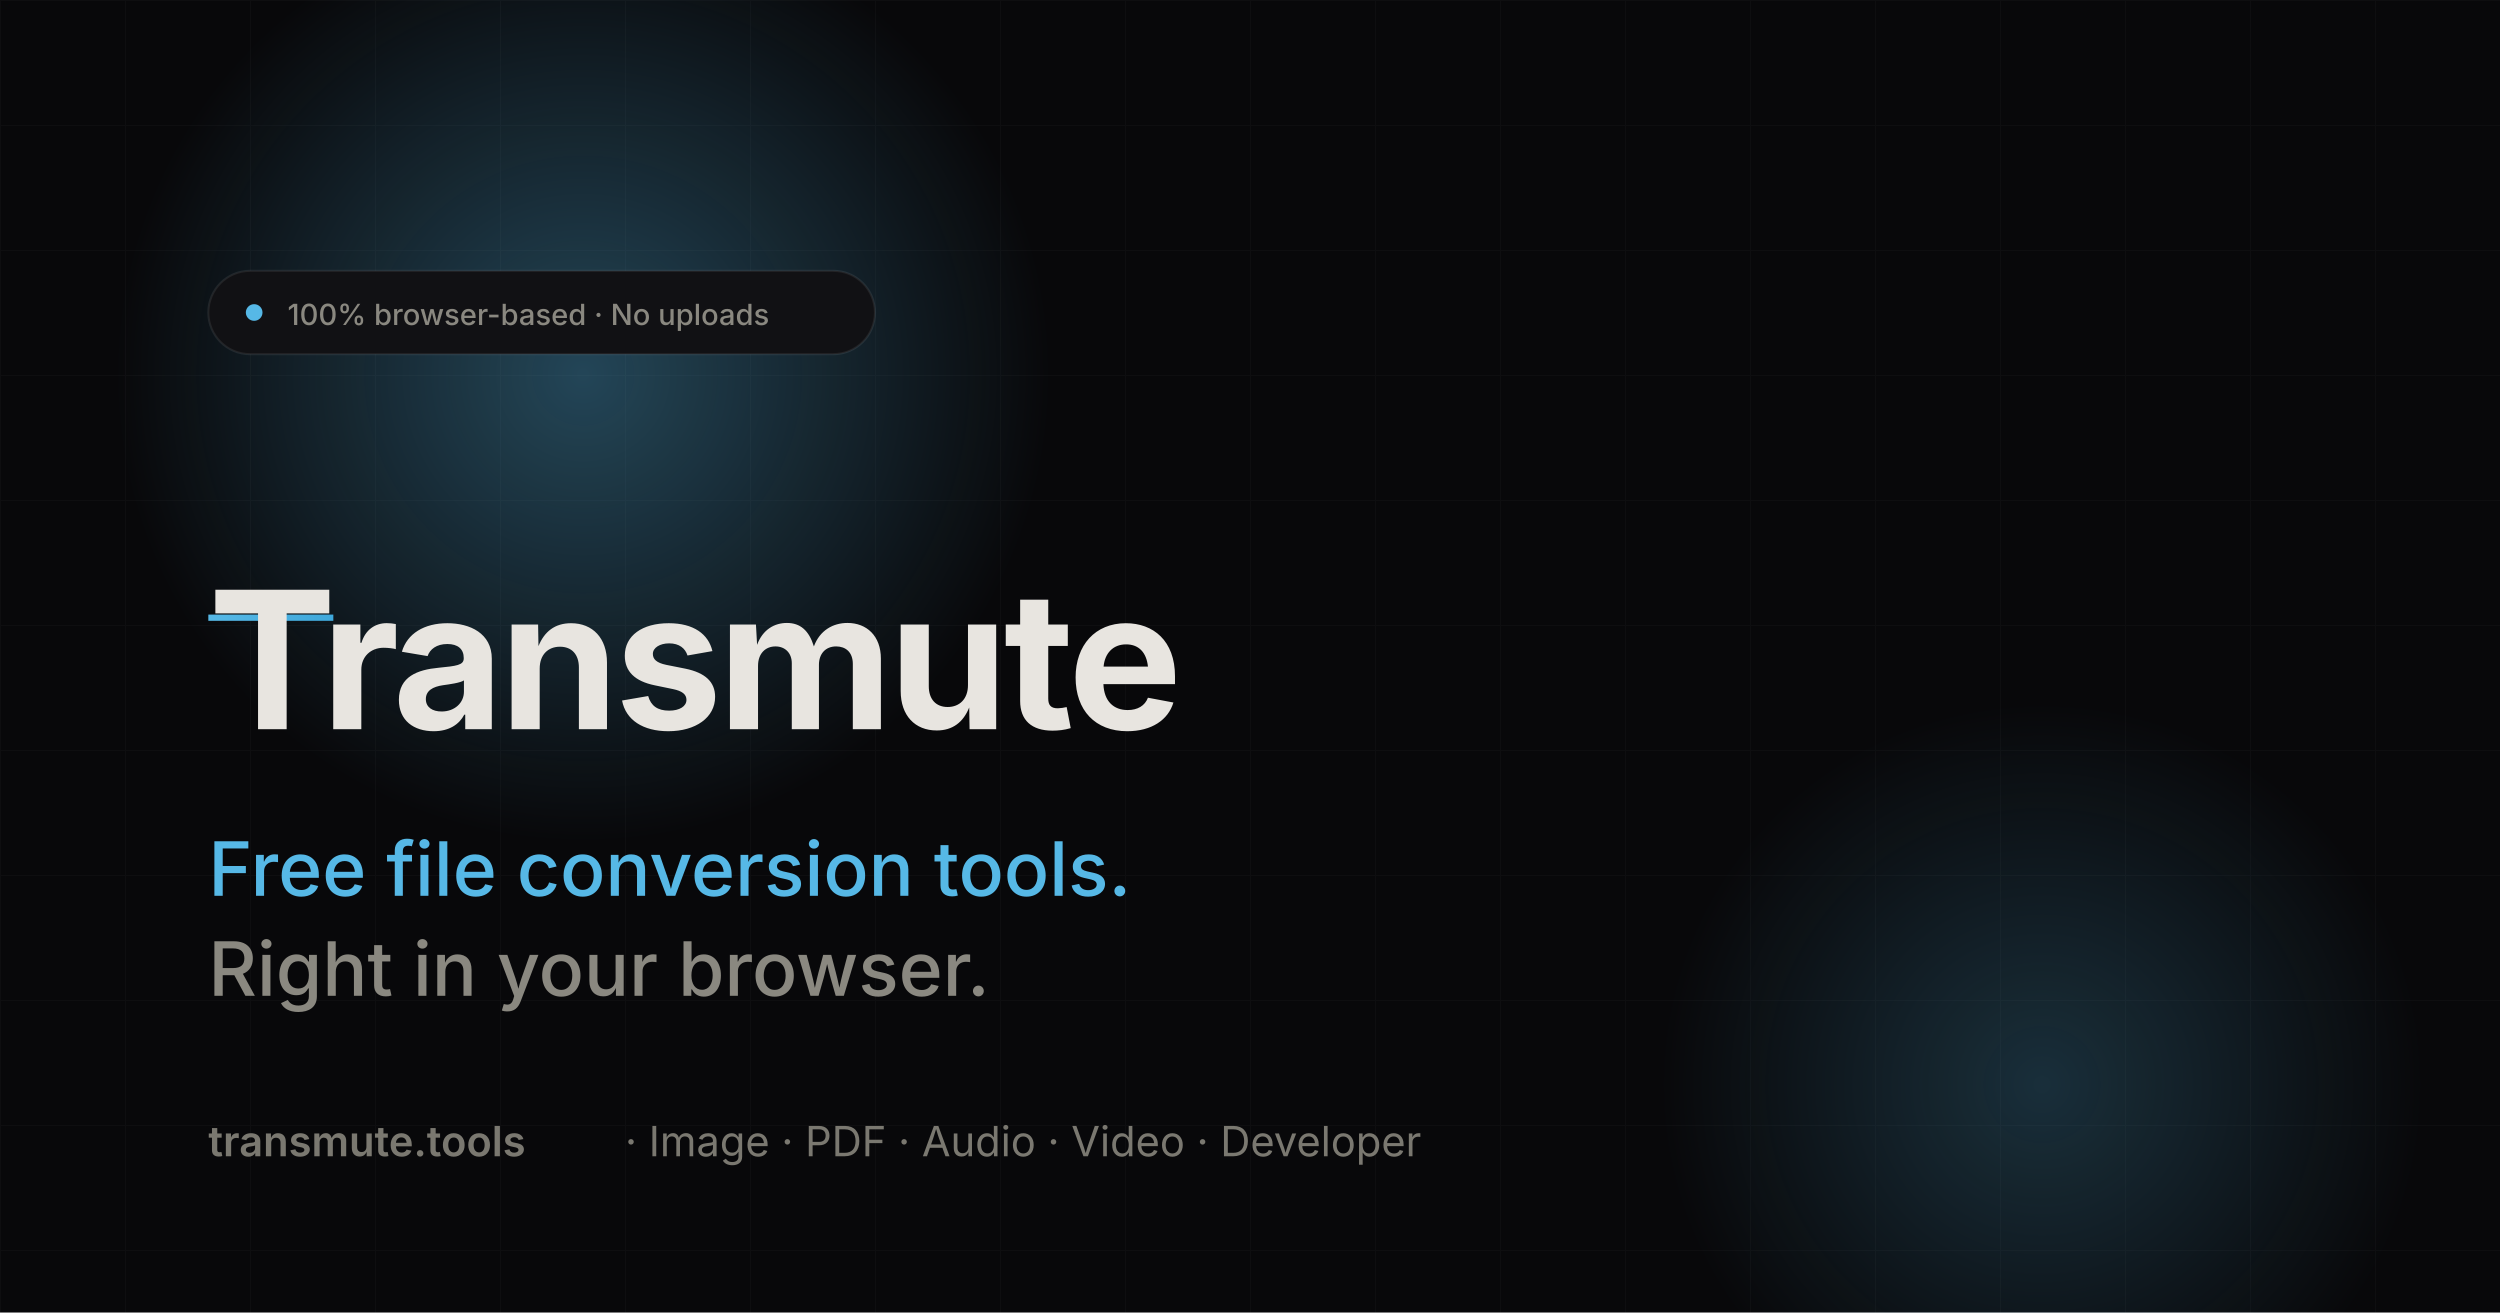
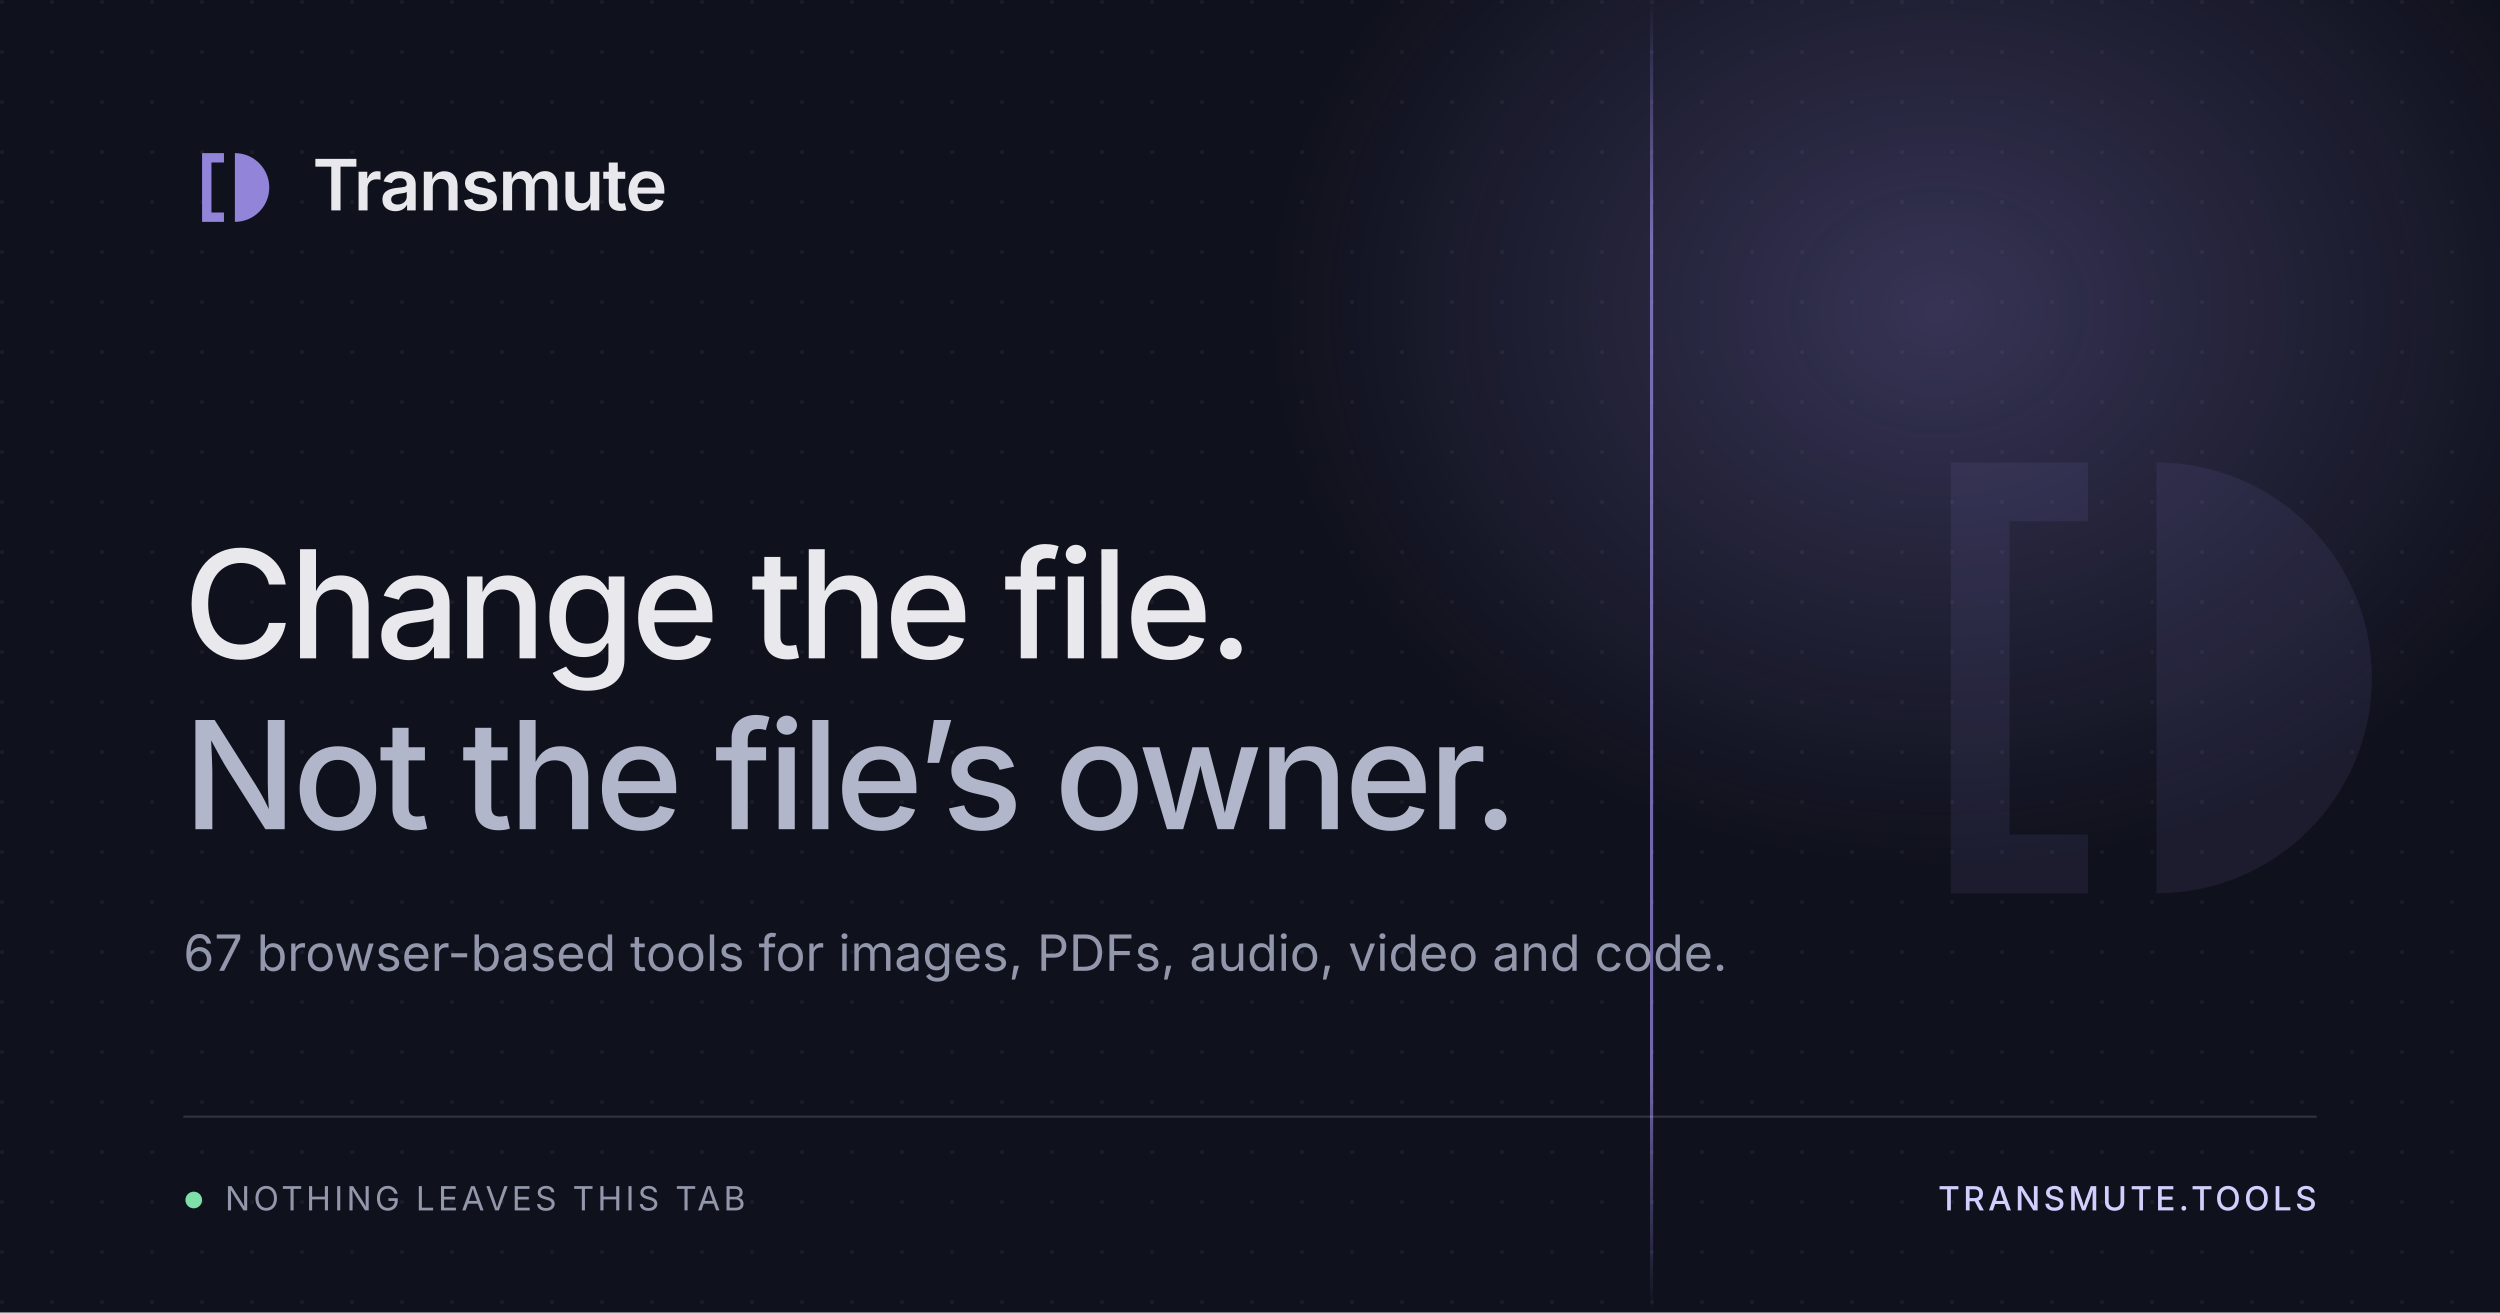
- <svg xmlns="http://www.w3.org/2000/svg" width="1200" height="630" viewBox="0 0 1200 630">
+ <svg xmlns="http://www.w3.org/2000/svg" width="1200" height="630" viewBox="0 0 1200 630" font-family="Inter, system-ui, sans-serif">
  <defs>
-     <radialGradient id="orb1" cx="50%" cy="50%" r="50%">
-       <stop offset="0%" stop-color="#56b8e6" stop-opacity="0.35" />
-       <stop offset="70%" stop-color="#56b8e6" stop-opacity="0" />
+     <radialGradient id="glow" cx="50%" cy="50%" r="50%">
+       <stop offset="0%" stop-color="#9184d9" stop-opacity="0.30" />
+       <stop offset="70%" stop-color="#9184d9" stop-opacity="0" />
    </radialGradient>
-     <radialGradient id="orb2" cx="50%" cy="50%" r="50%">
-       <stop offset="0%" stop-color="#56b8e6" stop-opacity="0.22" />
-       <stop offset="70%" stop-color="#56b8e6" stop-opacity="0" />
-     </radialGradient>
-     <linearGradient id="accent" x1="0%" y1="0%" x2="100%" y2="0%">
-       <stop offset="0%" stop-color="#56b8e6" />
-       <stop offset="100%" stop-color="#3fa8db" />
+     <pattern id="dots" x="0" y="0" width="24" height="24" patternUnits="userSpaceOnUse">
+       <circle cx="1" cy="1" r="1" fill="#e9e9ed" fill-opacity="0.055" />
+     </pattern>
+     <linearGradient id="seam" x1="0" y1="0" x2="0" y2="1">
+       <stop offset="0%" stop-color="#9184d9" stop-opacity="0" />
+       <stop offset="18%" stop-color="#9184d9" stop-opacity="0.75" />
+       <stop offset="82%" stop-color="#9184d9" stop-opacity="0.75" />
+       <stop offset="100%" stop-color="#9184d9" stop-opacity="0" />
    </linearGradient>
-     <pattern id="grid" x="0" y="0" width="60" height="60" patternUnits="userSpaceOnUse">
-       <path d="M 60 0 L 0 0 0 60" fill="none" stroke="#ffffff" stroke-opacity="0.025" stroke-width="1" />
-     </pattern>
  </defs>
-   <rect width="1200" height="630" fill="#08080a" />
-   <rect width="1200" height="630" fill="url(#grid)" />
-   <circle cx="280" cy="180" r="320" fill="url(#orb1)" />
-   <circle cx="980" cy="520" r="260" fill="url(#orb2)" />
-   <rect x="100" y="295" width="60" height="3" fill="url(#accent)" />
-   <g transform="translate(100, 130)">
-     <rect x="0" y="0" width="320" height="40" rx="20" fill="#111114" stroke="rgba(255,255,255,0.08)" stroke-width="1" />
-     <circle cx="22" cy="20" r="4" fill="#56b8e6" />
-     <text x="38" y="26" font-family="system-ui, -apple-system, 'Helvetica Neue', sans-serif" font-size="14" font-weight="500" fill="#8a8880">100% browser-based · No uploads</text>
+   <rect width="1200" height="630" fill="#0f111c" />
+   <rect width="1200" height="630" fill="url(#dots)" />
+   <ellipse cx="930" cy="150" rx="460" ry="380" fill="url(#glow)" />
+   <g opacity="0.10" transform="translate(880 175) scale(9.4)">
+     <path d="M13 6.5 H7.5 V25.5 H13" stroke="#9184d9" stroke-width="3" stroke-linejoin="miter" fill="none" />
+     <path d="M16.5 5 A11 11 0 0 1 16.5 27 Z" fill="#9184d9" />
  </g>
-   <text x="100" y="350" font-family="system-ui, -apple-system, 'Helvetica Neue', sans-serif" font-size="92" font-weight="700" letter-spacing="-2" fill="#e8e5e0">Transmute</text>
-   <text x="100" y="430" font-family="system-ui, -apple-system, 'Helvetica Neue', sans-serif" font-size="36" font-weight="500" fill="#56b8e6">Free file conversion tools.</text>
-   <text x="100" y="478" font-family="system-ui, -apple-system, 'Helvetica Neue', sans-serif" font-size="36" font-weight="500" fill="#8a8880">Right in your browser.</text>
-   <g transform="translate(100, 555)">
-     <text x="0" y="0" font-family="system-ui, -apple-system, 'Helvetica Neue', sans-serif" font-size="20" font-weight="600" fill="#7a7870">transmute.tools</text>
-     <text x="200" y="0" font-family="system-ui, -apple-system, 'Helvetica Neue', sans-serif" font-size="20" font-weight="400" fill="#7a7870">·  Image · PDF · Audio · Video · Developer</text>
+   <rect x="792" y="0" width="1.5" height="630" fill="url(#seam)" />
+   <g transform="translate(88 66)">
+     <g transform="scale(1.5)">
+       <path d="M13 6.5 H7.5 V25.5 H13" stroke="#9184d9" stroke-width="3" stroke-linejoin="miter" fill="none" />
+       <path d="M16.5 5 A11 11 0 0 1 16.5 27 Z" fill="#9184d9" />
+     </g>
+     <text x="62" y="35" style="font-family: var(--font-inter, Inter), system-ui, sans-serif" font-size="34" font-weight="600" letter-spacing="-0.7" fill="#e9e9ed">Transmute</text>
  </g>
+   <text x="88" y="316" style="font-family: var(--font-inter, Inter), system-ui, sans-serif" font-size="72" font-weight="500" letter-spacing="-2" fill="#e9e9ed">Change the file.</text>
+   <text x="88" y="398" style="font-family: var(--font-inter, Inter), system-ui, sans-serif" font-size="72" font-weight="500" letter-spacing="-2" fill="#b2b6ca">Not the file’s owner.</text>
+   <text x="88" y="466" style="font-family: var(--font-inter, Inter), system-ui, sans-serif" font-size="24" font-weight="400" fill="#9397ab">67 browser-based tools for images, PDFs, audio, video and code.</text>
+   <line x1="88" y1="536" x2="1112" y2="536" stroke="#e9e9ed" stroke-opacity="0.16" stroke-width="1" />
+   <circle cx="93" cy="576" r="4" fill="#7ee0a8" />
+   <text x="108" y="581" style="font-family: var(--font-plex-mono, 'IBM Plex Mono'), monospace" font-size="16" font-weight="400" letter-spacing="1.6" fill="#9397ab">NOTHING LEAVES THIS TAB</text>
+   <text x="1112" y="581" text-anchor="end" style="font-family: var(--font-plex-mono, 'IBM Plex Mono'), monospace" font-size="16" font-weight="500" letter-spacing="1.6" fill="#d2cefd">TRANSMUTE.TOOLS</text>
</svg>
